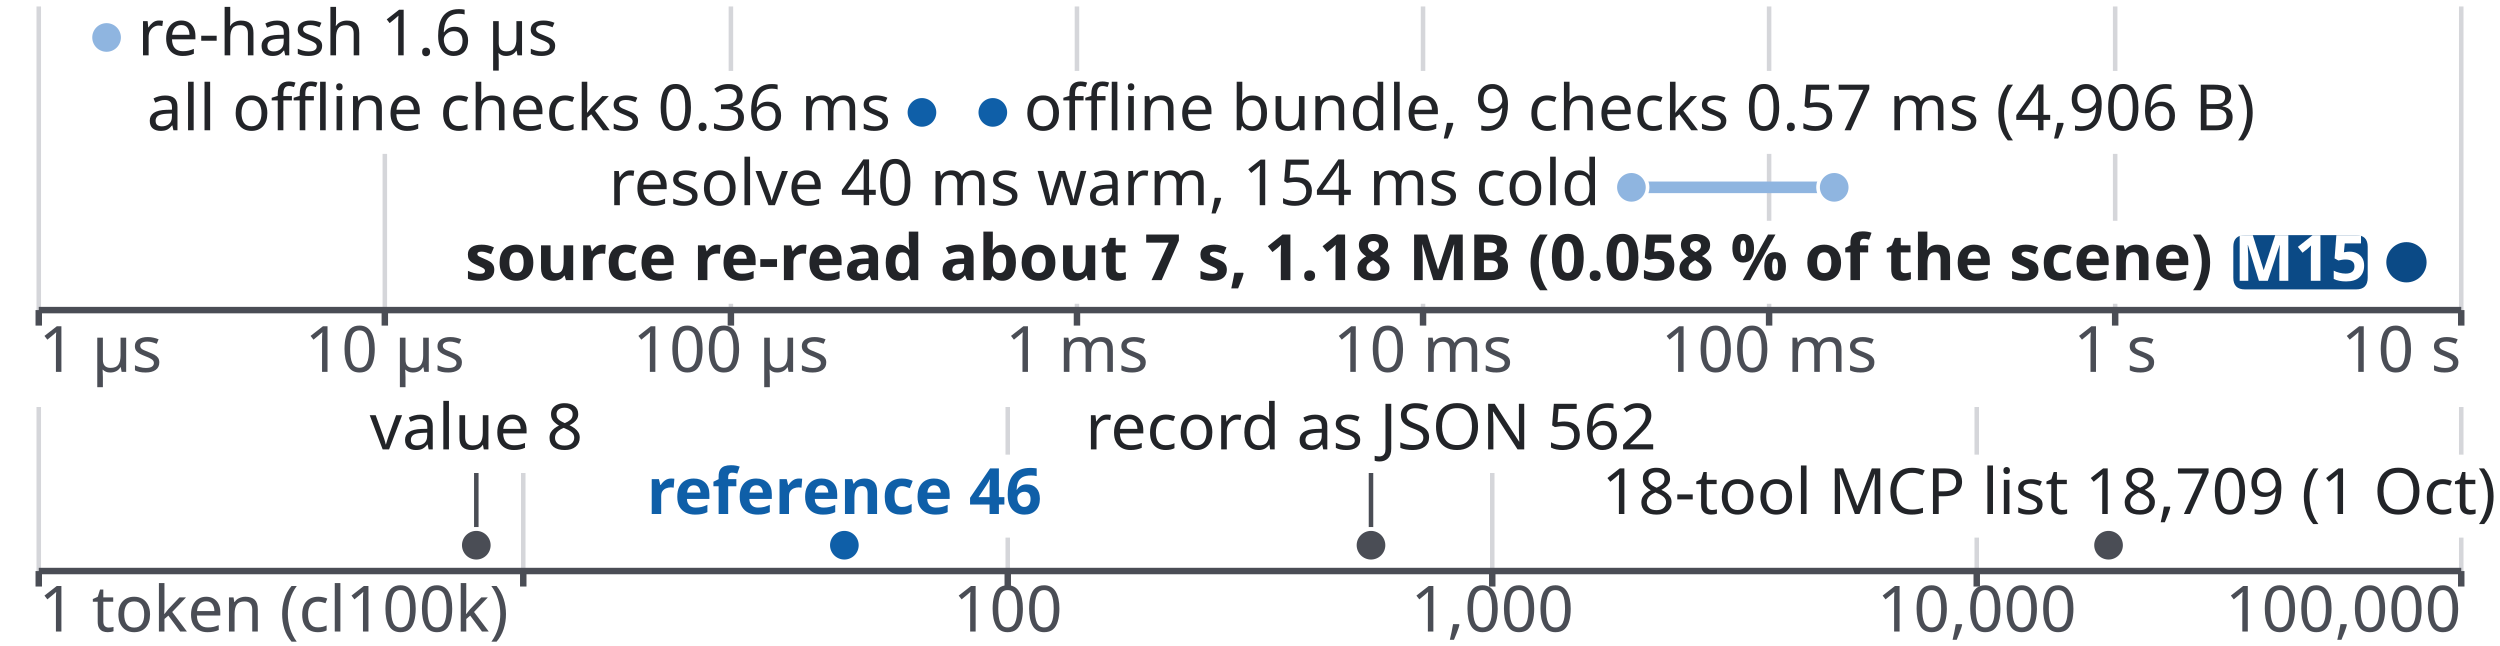
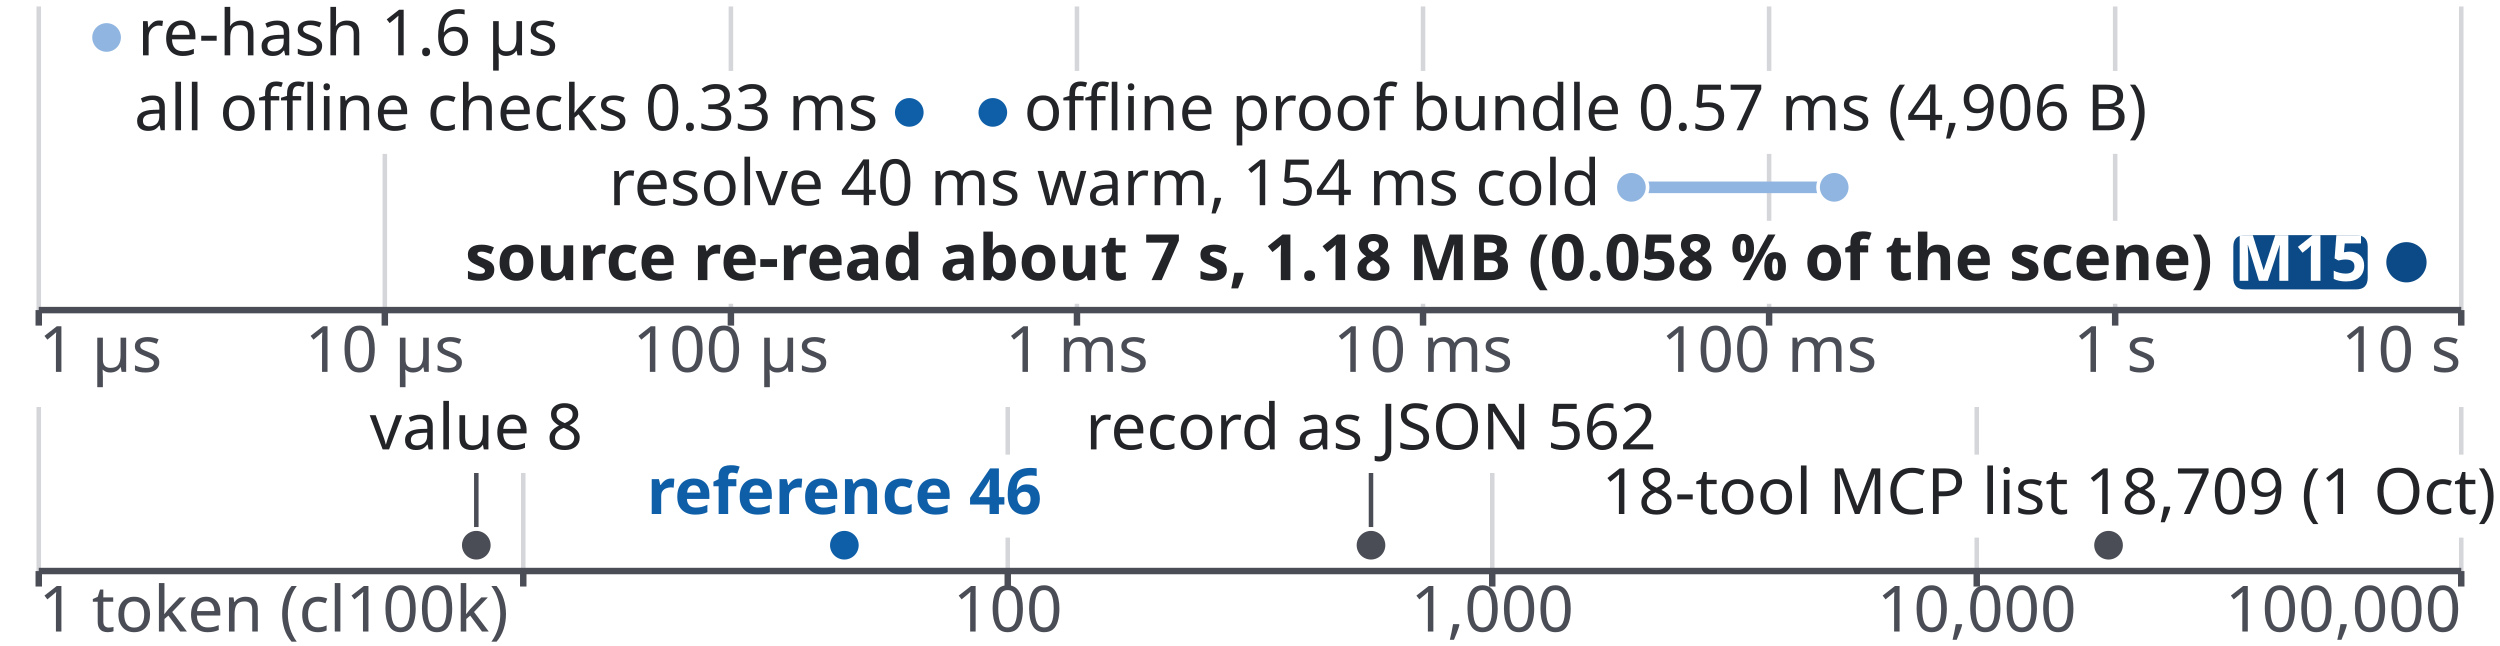
<svg xmlns="http://www.w3.org/2000/svg" width="548.504pt" height="141.732pt" viewBox="0 0 548.504 141.732" version="1.1">
  <defs>
    <style type="text/css">*{stroke-linejoin: round; stroke-linecap: butt}</style>
  </defs>
  <g id="figure_1">
    <g id="patch_1">
      <path d="M 0 141.732  L 548.504 141.732  L 548.504 0  L 0 0  z " style="fill: #ffffff" />
    </g>
    <g id="axes_1">
      <g id="line2d_1">
-         <path d="M 8.504 1.417  L 8.504 68.031  " clip-path="url(#p42d0658549)" style="fill: none; stroke: #d5d6da; stroke-width: 0.992" />
+         <path d="M 8.504 1.417  L 8.504 68.031  " clip-path="url(#pf7d845cd82)" style="fill: none; stroke: #d5d6da; stroke-width: 0.992" />
      </g>
      <g id="line2d_2">
-         <path d="M 84.432 1.417  L 84.432 68.031  " clip-path="url(#p42d0658549)" style="fill: none; stroke: #d5d6da; stroke-width: 0.992" />
+         <path d="M 84.432 1.417  L 84.432 68.031  " clip-path="url(#pf7d845cd82)" style="fill: none; stroke: #d5d6da; stroke-width: 0.992" />
      </g>
      <g id="line2d_3">
-         <path d="M 160.36 1.417  L 160.36 68.031  " clip-path="url(#p42d0658549)" style="fill: none; stroke: #d5d6da; stroke-width: 0.992" />
+         <path d="M 160.36 1.417  L 160.36 68.031  " clip-path="url(#pf7d845cd82)" style="fill: none; stroke: #d5d6da; stroke-width: 0.992" />
      </g>
      <g id="line2d_4">
-         <path d="M 236.288 1.417  L 236.288 68.031  " clip-path="url(#p42d0658549)" style="fill: none; stroke: #d5d6da; stroke-width: 0.992" />
+         <path d="M 236.288 1.417  L 236.288 68.031  " clip-path="url(#pf7d845cd82)" style="fill: none; stroke: #d5d6da; stroke-width: 0.992" />
      </g>
      <g id="line2d_5">
-         <path d="M 312.216 1.417  L 312.216 68.031  " clip-path="url(#p42d0658549)" style="fill: none; stroke: #d5d6da; stroke-width: 0.992" />
+         <path d="M 312.216 1.417  L 312.216 68.031  " clip-path="url(#pf7d845cd82)" style="fill: none; stroke: #d5d6da; stroke-width: 0.992" />
      </g>
      <g id="line2d_6">
-         <path d="M 388.144 1.417  L 388.144 68.031  " clip-path="url(#p42d0658549)" style="fill: none; stroke: #d5d6da; stroke-width: 0.992" />
+         <path d="M 388.144 1.417  L 388.144 68.031  " clip-path="url(#pf7d845cd82)" style="fill: none; stroke: #d5d6da; stroke-width: 0.992" />
      </g>
      <g id="line2d_7">
-         <path d="M 464.072 1.417  L 464.072 68.031  " clip-path="url(#p42d0658549)" style="fill: none; stroke: #d5d6da; stroke-width: 0.992" />
+         <path d="M 464.072 1.417  L 464.072 68.031  " clip-path="url(#pf7d845cd82)" style="fill: none; stroke: #d5d6da; stroke-width: 0.992" />
      </g>
      <g id="line2d_8">
-         <path d="M 540 1.417  L 540 68.031  " clip-path="url(#p42d0658549)" style="fill: none; stroke: #d5d6da; stroke-width: 0.992" />
+         <path d="M 540 1.417  L 540 68.031  " clip-path="url(#pf7d845cd82)" style="fill: none; stroke: #d5d6da; stroke-width: 0.992" />
      </g>
      <g id="line2d_9">
-         <path d="M 8.504 89.291  L 8.504 125.291  " clip-path="url(#p42d0658549)" style="fill: none; stroke: #d5d6da; stroke-width: 0.992" />
+         <path d="M 8.504 89.291  L 8.504 125.291  " clip-path="url(#pf7d845cd82)" style="fill: none; stroke: #d5d6da; stroke-width: 0.992" />
      </g>
      <g id="line2d_10">
-         <path d="M 114.803 89.291  L 114.803 125.291  " clip-path="url(#p42d0658549)" style="fill: none; stroke: #d5d6da; stroke-width: 0.992" />
+         <path d="M 114.803 89.291  L 114.803 125.291  " clip-path="url(#pf7d845cd82)" style="fill: none; stroke: #d5d6da; stroke-width: 0.992" />
      </g>
      <g id="line2d_11">
-         <path d="M 221.102 89.291  L 221.102 125.291  " clip-path="url(#p42d0658549)" style="fill: none; stroke: #d5d6da; stroke-width: 0.992" />
+         <path d="M 221.102 89.291  L 221.102 125.291  " clip-path="url(#pf7d845cd82)" style="fill: none; stroke: #d5d6da; stroke-width: 0.992" />
      </g>
      <g id="line2d_12">
-         <path d="M 327.402 89.291  L 327.402 125.291  " clip-path="url(#p42d0658549)" style="fill: none; stroke: #d5d6da; stroke-width: 0.992" />
+         <path d="M 327.402 89.291  L 327.402 125.291  " clip-path="url(#pf7d845cd82)" style="fill: none; stroke: #d5d6da; stroke-width: 0.992" />
      </g>
      <g id="line2d_13">
-         <path d="M 433.701 89.291  L 433.701 125.291  " clip-path="url(#p42d0658549)" style="fill: none; stroke: #d5d6da; stroke-width: 0.992" />
+         <path d="M 433.701 89.291  L 433.701 125.291  " clip-path="url(#pf7d845cd82)" style="fill: none; stroke: #d5d6da; stroke-width: 0.992" />
      </g>
      <g id="line2d_14">
-         <path d="M 540 89.291  L 540 125.291  " clip-path="url(#p42d0658549)" style="fill: none; stroke: #d5d6da; stroke-width: 0.992" />
+         <path d="M 540 89.291  L 540 125.291  " clip-path="url(#pf7d845cd82)" style="fill: none; stroke: #d5d6da; stroke-width: 0.992" />
      </g>
      <g id="line2d_15">
-         <path d="M 8.504 68.031  L 8.504 71.433  " clip-path="url(#p42d0658549)" style="fill: none; stroke: #4a4d55; stroke-width: 1.417" />
+         <path d="M 8.504 68.031  L 8.504 71.433  " clip-path="url(#pf7d845cd82)" style="fill: none; stroke: #4a4d55; stroke-width: 1.417" />
      </g>
      <g id="line2d_16">
-         <path d="M 84.432 68.031  L 84.432 71.433  " clip-path="url(#p42d0658549)" style="fill: none; stroke: #4a4d55; stroke-width: 1.417" />
+         <path d="M 84.432 68.031  L 84.432 71.433  " clip-path="url(#pf7d845cd82)" style="fill: none; stroke: #4a4d55; stroke-width: 1.417" />
      </g>
      <g id="line2d_17">
-         <path d="M 160.36 68.031  L 160.36 71.433  " clip-path="url(#p42d0658549)" style="fill: none; stroke: #4a4d55; stroke-width: 1.417" />
+         <path d="M 160.36 68.031  L 160.36 71.433  " clip-path="url(#pf7d845cd82)" style="fill: none; stroke: #4a4d55; stroke-width: 1.417" />
      </g>
      <g id="line2d_18">
-         <path d="M 236.288 68.031  L 236.288 71.433  " clip-path="url(#p42d0658549)" style="fill: none; stroke: #4a4d55; stroke-width: 1.417" />
+         <path d="M 236.288 68.031  L 236.288 71.433  " clip-path="url(#pf7d845cd82)" style="fill: none; stroke: #4a4d55; stroke-width: 1.417" />
      </g>
      <g id="line2d_19">
-         <path d="M 312.216 68.031  L 312.216 71.433  " clip-path="url(#p42d0658549)" style="fill: none; stroke: #4a4d55; stroke-width: 1.417" />
+         <path d="M 312.216 68.031  L 312.216 71.433  " clip-path="url(#pf7d845cd82)" style="fill: none; stroke: #4a4d55; stroke-width: 1.417" />
      </g>
      <g id="line2d_20">
-         <path d="M 388.144 68.031  L 388.144 71.433  " clip-path="url(#p42d0658549)" style="fill: none; stroke: #4a4d55; stroke-width: 1.417" />
+         <path d="M 388.144 68.031  L 388.144 71.433  " clip-path="url(#pf7d845cd82)" style="fill: none; stroke: #4a4d55; stroke-width: 1.417" />
      </g>
      <g id="line2d_21">
-         <path d="M 464.072 68.031  L 464.072 71.433  " clip-path="url(#p42d0658549)" style="fill: none; stroke: #4a4d55; stroke-width: 1.417" />
+         <path d="M 464.072 68.031  L 464.072 71.433  " clip-path="url(#pf7d845cd82)" style="fill: none; stroke: #4a4d55; stroke-width: 1.417" />
      </g>
      <g id="line2d_22">
-         <path d="M 540 68.031  L 540 71.433  " clip-path="url(#p42d0658549)" style="fill: none; stroke: #4a4d55; stroke-width: 1.417" />
+         <path d="M 540 68.031  L 540 71.433  " clip-path="url(#pf7d845cd82)" style="fill: none; stroke: #4a4d55; stroke-width: 1.417" />
      </g>
      <g id="line2d_23">
-         <path d="M 8.504 125.291  L 540 125.291  " clip-path="url(#p42d0658549)" style="fill: none; stroke: #4a4d55; stroke-width: 1.417" />
+         <path d="M 8.504 125.291  L 540 125.291  " clip-path="url(#pf7d845cd82)" style="fill: none; stroke: #4a4d55; stroke-width: 1.417" />
      </g>
      <g id="line2d_24">
-         <path d="M 8.504 125.291  L 8.504 128.693  " clip-path="url(#p42d0658549)" style="fill: none; stroke: #4a4d55; stroke-width: 1.417" />
+         <path d="M 8.504 125.291  L 8.504 128.693  " clip-path="url(#pf7d845cd82)" style="fill: none; stroke: #4a4d55; stroke-width: 1.417" />
      </g>
      <g id="line2d_25">
-         <path d="M 114.803 125.291  L 114.803 128.693  " clip-path="url(#p42d0658549)" style="fill: none; stroke: #4a4d55; stroke-width: 1.417" />
+         <path d="M 114.803 125.291  L 114.803 128.693  " clip-path="url(#pf7d845cd82)" style="fill: none; stroke: #4a4d55; stroke-width: 1.417" />
      </g>
      <g id="line2d_26">
-         <path d="M 221.102 125.291  L 221.102 128.693  " clip-path="url(#p42d0658549)" style="fill: none; stroke: #4a4d55; stroke-width: 1.417" />
+         <path d="M 221.102 125.291  L 221.102 128.693  " clip-path="url(#pf7d845cd82)" style="fill: none; stroke: #4a4d55; stroke-width: 1.417" />
      </g>
      <g id="line2d_27">
-         <path d="M 327.402 125.291  L 327.402 128.693  " clip-path="url(#p42d0658549)" style="fill: none; stroke: #4a4d55; stroke-width: 1.417" />
+         <path d="M 327.402 125.291  L 327.402 128.693  " clip-path="url(#pf7d845cd82)" style="fill: none; stroke: #4a4d55; stroke-width: 1.417" />
      </g>
      <g id="line2d_28">
-         <path d="M 433.701 125.291  L 433.701 128.693  " clip-path="url(#p42d0658549)" style="fill: none; stroke: #4a4d55; stroke-width: 1.417" />
+         <path d="M 433.701 125.291  L 433.701 128.693  " clip-path="url(#pf7d845cd82)" style="fill: none; stroke: #4a4d55; stroke-width: 1.417" />
      </g>
      <g id="line2d_29">
-         <path d="M 540 125.291  L 540 128.693  " clip-path="url(#p42d0658549)" style="fill: none; stroke: #4a4d55; stroke-width: 1.417" />
+         <path d="M 540 125.291  L 540 128.693  " clip-path="url(#pf7d845cd82)" style="fill: none; stroke: #4a4d55; stroke-width: 1.417" />
      </g>
      <g id="line2d_30">
-         <path d="M 357.935 41.102  L 402.427 41.102  " clip-path="url(#p42d0658549)" style="fill: none; stroke: #8fb5e0; stroke-width: 2.551" />
+         <path d="M 357.935 41.102  L 402.427 41.102  " clip-path="url(#pf7d845cd82)" style="fill: none; stroke: #8fb5e0; stroke-width: 2.551" />
      </g>
      <g id="line2d_31">
-         <path d="M 104.502 101.48  L 104.502 115.654  " clip-path="url(#p42d0658549)" style="fill: none; stroke: #4a4d55; stroke-width: 0.992" />
+         <path d="M 104.502 101.48  L 104.502 115.654  " clip-path="url(#pf7d845cd82)" style="fill: none; stroke: #4a4d55; stroke-width: 0.992" />
      </g>
      <g id="line2d_32">
-         <path d="M 185.254 115.654  L 185.254 115.654  " clip-path="url(#p42d0658549)" style="fill: none; stroke: #4a4d55; stroke-width: 0.992" />
+         <path d="M 185.254 115.654  L 185.254 115.654  " clip-path="url(#pf7d845cd82)" style="fill: none; stroke: #4a4d55; stroke-width: 0.992" />
      </g>
      <g id="line2d_33">
-         <path d="M 300.799 101.48  L 300.799 115.654  " clip-path="url(#p42d0658549)" style="fill: none; stroke: #4a4d55; stroke-width: 0.992" />
+         <path d="M 300.799 101.48  L 300.799 115.654  " clip-path="url(#pf7d845cd82)" style="fill: none; stroke: #4a4d55; stroke-width: 0.992" />
      </g>
      <g id="line2d_34">
-         <path d="M 462.62 115.654  L 462.62 115.654  " clip-path="url(#p42d0658549)" style="fill: none; stroke: #4a4d55; stroke-width: 0.992" />
+         <path d="M 462.62 115.654  L 462.62 115.654  " clip-path="url(#pf7d845cd82)" style="fill: none; stroke: #4a4d55; stroke-width: 0.992" />
      </g>
      <g id="patch_2">
-         <path d="M 23.385 4.677  C 24.324 4.677 25.226 5.051 25.89 5.715  C 26.554 6.379 26.928 7.281 26.928 8.22  C 26.928 9.16 26.554 10.062 25.89 10.726  C 25.226 11.39 24.324 11.764 23.385 11.764  C 22.445 11.764 21.543 11.39 20.879 10.726  C 20.215 10.062 19.841 9.16 19.841 8.22  C 19.841 7.281 20.215 6.379 20.879 5.715  C 21.543 5.051 22.445 4.677 23.385 4.677  z " clip-path="url(#p42d0658549)" style="fill: #8fb5e0; stroke: #ffffff; stroke-width: 0.8; stroke-linejoin: miter" />
+         <path d="M 23.385 4.677  C 24.324 4.677 25.226 5.051 25.89 5.715  C 26.554 6.379 26.928 7.281 26.928 8.22  C 26.928 9.16 26.554 10.062 25.89 10.726  C 25.226 11.39 24.324 11.764 23.385 11.764  C 22.445 11.764 21.543 11.39 20.879 10.726  C 20.215 10.062 19.841 9.16 19.841 8.22  C 19.841 7.281 20.215 6.379 20.879 5.715  C 21.543 5.051 22.445 4.677 23.385 4.677  z " clip-path="url(#pf7d845cd82)" style="fill: #8fb5e0; stroke: #ffffff; stroke-width: 0.8; stroke-linejoin: miter" />
      </g>
      <g id="patch_3">
-         <path d="M 202.277 21.118  C 203.216 21.118 204.118 21.491 204.782 22.156  C 205.447 22.82 205.82 23.722 205.82 24.661  C 205.82 25.601 205.447 26.502 204.782 27.167  C 204.118 27.831 203.216 28.205 202.277 28.205  C 201.337 28.205 200.436 27.831 199.771 27.167  C 199.107 26.502 198.733 25.601 198.733 24.661  C 198.733 23.722 199.107 22.82 199.771 22.156  C 200.436 21.491 201.337 21.118 202.277 21.118  z " clip-path="url(#p42d0658549)" style="fill: #0f5fa8; stroke: #ffffff; stroke-width: 0.8; stroke-linejoin: miter" />
+         <path d="M 199.499 21.118  C 200.439 21.118 201.34 21.491 202.005 22.156  C 202.669 22.82 203.042 23.722 203.042 24.661  C 203.042 25.601 202.669 26.502 202.005 27.167  C 201.34 27.831 200.439 28.205 199.499 28.205  C 198.559 28.205 197.658 27.831 196.994 27.167  C 196.329 26.502 195.956 25.601 195.956 24.661  C 195.956 23.722 196.329 22.82 196.994 22.156  C 197.658 21.491 198.559 21.118 199.499 21.118  z " clip-path="url(#pf7d845cd82)" style="fill: #0f5fa8; stroke: #ffffff; stroke-width: 0.8; stroke-linejoin: miter" />
      </g>
      <g id="patch_4">
-         <path d="M 217.827 21.118  C 218.767 21.118 219.668 21.491 220.333 22.156  C 220.997 22.82 221.37 23.722 221.37 24.661  C 221.37 25.601 220.997 26.502 220.333 27.167  C 219.668 27.831 218.767 28.205 217.827 28.205  C 216.887 28.205 215.986 27.831 215.322 27.167  C 214.657 26.502 214.284 25.601 214.284 24.661  C 214.284 23.722 214.657 22.82 215.322 22.156  C 215.986 21.491 216.887 21.118 217.827 21.118  z " clip-path="url(#p42d0658549)" style="fill: #0f5fa8; stroke: #ffffff; stroke-width: 0.8; stroke-linejoin: miter" />
+         <path d="M 217.827 21.118  C 218.767 21.118 219.668 21.491 220.333 22.156  C 220.997 22.82 221.37 23.722 221.37 24.661  C 221.37 25.601 220.997 26.502 220.333 27.167  C 219.668 27.831 218.767 28.205 217.827 28.205  C 216.887 28.205 215.986 27.831 215.322 27.167  C 214.657 26.502 214.284 25.601 214.284 24.661  C 214.284 23.722 214.657 22.82 215.322 22.156  C 215.986 21.491 216.887 21.118 217.827 21.118  z " clip-path="url(#pf7d845cd82)" style="fill: #0f5fa8; stroke: #ffffff; stroke-width: 0.8; stroke-linejoin: miter" />
      </g>
      <g id="patch_5">
-         <path d="M 357.935 37.559  C 358.875 37.559 359.776 37.932 360.44 38.597  C 361.105 39.261 361.478 40.163 361.478 41.102  C 361.478 42.042 361.105 42.943 360.44 43.608  C 359.776 44.272 358.875 44.646 357.935 44.646  C 356.995 44.646 356.094 44.272 355.429 43.608  C 354.765 42.943 354.392 42.042 354.392 41.102  C 354.392 40.163 354.765 39.261 355.429 38.597  C 356.094 37.932 356.995 37.559 357.935 37.559  z " clip-path="url(#p42d0658549)" style="fill: #8fb5e0; stroke: #ffffff; stroke-width: 0.8; stroke-linejoin: miter" />
+         <path d="M 357.935 37.559  C 358.875 37.559 359.776 37.932 360.44 38.597  C 361.105 39.261 361.478 40.163 361.478 41.102  C 361.478 42.042 361.105 42.943 360.44 43.608  C 359.776 44.272 358.875 44.646 357.935 44.646  C 356.995 44.646 356.094 44.272 355.429 43.608  C 354.765 42.943 354.392 42.042 354.392 41.102  C 354.392 40.163 354.765 39.261 355.429 38.597  C 356.094 37.932 356.995 37.559 357.935 37.559  z " clip-path="url(#pf7d845cd82)" style="fill: #8fb5e0; stroke: #ffffff; stroke-width: 0.8; stroke-linejoin: miter" />
      </g>
      <g id="patch_6">
-         <path d="M 402.427 37.559  C 403.367 37.559 404.268 37.932 404.932 38.597  C 405.597 39.261 405.97 40.163 405.97 41.102  C 405.97 42.042 405.597 42.943 404.932 43.608  C 404.268 44.272 403.367 44.646 402.427 44.646  C 401.487 44.646 400.586 44.272 399.921 43.608  C 399.257 42.943 398.884 42.042 398.884 41.102  C 398.884 40.163 399.257 39.261 399.921 38.597  C 400.586 37.932 401.487 37.559 402.427 37.559  z " clip-path="url(#p42d0658549)" style="fill: #8fb5e0; stroke: #ffffff; stroke-width: 0.8; stroke-linejoin: miter" />
+         <path d="M 402.427 37.559  C 403.367 37.559 404.268 37.932 404.932 38.597  C 405.597 39.261 405.97 40.163 405.97 41.102  C 405.97 42.042 405.597 42.943 404.932 43.608  C 404.268 44.272 403.367 44.646 402.427 44.646  C 401.487 44.646 400.586 44.272 399.921 43.608  C 399.257 42.943 398.884 42.042 398.884 41.102  C 398.884 40.163 399.257 39.261 399.921 38.597  C 400.586 37.932 401.487 37.559 402.427 37.559  z " clip-path="url(#pf7d845cd82)" style="fill: #8fb5e0; stroke: #ffffff; stroke-width: 0.8; stroke-linejoin: miter" />
      </g>
      <g id="patch_7">
-         <path d="M 527.978 52.724  C 529.256 52.724 530.482 53.232 531.386 54.136  C 532.29 55.04 532.797 56.265 532.797 57.543  C 532.797 58.821 532.29 60.047 531.386 60.951  C 530.482 61.854 529.256 62.362 527.978 62.362  C 526.701 62.362 525.475 61.854 524.571 60.951  C 523.667 60.047 523.16 58.821 523.16 57.543  C 523.16 56.265 523.667 55.04 524.571 54.136  C 525.475 53.232 526.701 52.724 527.978 52.724  z " clip-path="url(#p42d0658549)" style="fill: #0b4a86; stroke: #ffffff; stroke-width: 0.8; stroke-linejoin: miter" />
+         <path d="M 527.978 52.724  C 529.256 52.724 530.482 53.232 531.386 54.136  C 532.29 55.04 532.797 56.265 532.797 57.543  C 532.797 58.821 532.29 60.047 531.386 60.951  C 530.482 61.854 529.256 62.362 527.978 62.362  C 526.701 62.362 525.475 61.854 524.571 60.951  C 523.667 60.047 523.16 58.821 523.16 57.543  C 523.16 56.265 523.667 55.04 524.571 54.136  C 525.475 53.232 526.701 52.724 527.978 52.724  z " clip-path="url(#pf7d845cd82)" style="fill: #0b4a86; stroke: #ffffff; stroke-width: 0.8; stroke-linejoin: miter" />
      </g>
      <g id="patch_8">
-         <path d="M 492.545 51.591  L 516.923 51.591  Q 519.475 51.591 519.475 54.142  L 519.475 60.945  Q 519.475 63.496 516.923 63.496  L 492.545 63.496  Q 489.994 63.496 489.994 60.945  L 489.994 54.142  Q 489.994 51.591 492.545 51.591  z " clip-path="url(#p42d0658549)" style="fill: #0b4a86" />
+         <path d="M 492.545 51.591  L 516.923 51.591  Q 519.475 51.591 519.475 54.142  L 519.475 60.945  Q 519.475 63.496 516.923 63.496  L 492.545 63.496  Q 489.994 63.496 489.994 60.945  L 489.994 54.142  Q 489.994 51.591 492.545 51.591  z " clip-path="url(#pf7d845cd82)" style="fill: #0b4a86" />
      </g>
      <g id="text_1">
        <g id="patch_9">
          <path d="M 28.088 17.32  L 123.023 17.32  L 123.023 -0.88  L 28.088 -0.88  z " style="fill: #ffffff" />
        </g>
        <text style="font-size: 14px; font-family: 'IBM Plex Sans'; text-anchor: start; fill: #222428" x="30.188" y="12.14" transform="rotate(-0 30.18766 12.14047)">re-hash 1.6 µs</text>
      </g>
      <g id="text_2">
        <g id="patch_10">
-           <path d="M 33.533 33.761  L 197.574 33.761  L 197.574 15.561  L 33.533 15.561  z " style="fill: #ffffff" />
-         </g>
-         <text style="font-size: 14px; font-family: 'IBM Plex Sans'; text-anchor: end; fill: #222428" x="195.474" y="28.581" transform="rotate(-0 195.4736 28.58142)">all offline checks 0.36 ms</text>
+           <path d="M 30.755 33.761  L 194.796 33.761  L 194.796 15.561  L 30.755 15.561  z " style="fill: #ffffff" />
+         </g>
+         <text style="font-size: 14px; font-family: 'IBM Plex Sans'; text-anchor: end; fill: #222428" x="192.696" y="28.581" transform="rotate(-0 192.6959 28.58142)">all offline checks 0.33 ms</text>
      </g>
      <g id="text_3">
        <g id="patch_11">
-           <path d="M 222.53 33.761  L 492.953 33.761  L 492.953 15.561  L 222.53 15.561  z " style="fill: #ffffff" />
-         </g>
-         <text style="font-size: 14px; font-family: 'IBM Plex Sans'; text-anchor: start; fill: #222428" x="224.63" y="28.581" transform="rotate(-0 224.6303 28.58142)">offline bundle, 9 checks 0.57 ms (4,906 B)</text>
+           <path d="M 222.53 33.761  L 467.266 33.761  L 467.266 15.561  L 222.53 15.561  z " style="fill: #ffffff" />
+         </g>
+         <text style="font-size: 14px; font-family: 'IBM Plex Sans'; text-anchor: start; fill: #222428" x="224.63" y="28.581" transform="rotate(-0 224.6303 28.58142)">offline proof bundle 0.57 ms (4,906 B)</text>
      </g>
      <g id="text_4">
        <g id="patch_12">
          <path d="M 137.59 50.202  L 353.232 50.202  L 353.232 32.002  L 137.59 32.002  z " style="fill: #ffffff" />
        </g>
        <text style="font-size: 14px; font-family: 'IBM Plex Sans'; text-anchor: end; fill: #222428" x="351.132" y="45.022" transform="rotate(-0 351.1318 45.02236)">resolve 40 ms warm, 154 ms cold</text>
      </g>
      <g id="text_5">
        <text style="font-weight: 600; font-size: 14px; font-family: 'IBM Plex Sans'; text-anchor: middle; fill: #ffffff" x="504.734" y="61.605" transform="rotate(-0 504.7344 61.60504)">M15</text>
      </g>
      <g id="text_6">
        <g id="patch_13">
          <path d="M 115.395 66.643  L 487.559 66.643  L 487.559 48.443  L 115.395 48.443  z " style="fill: #ffffff" />
        </g>
        <text style="font-weight: 600; font-size: 14px; font-family: 'IBM Plex Sans'; text-anchor: end; fill: #222428" x="485.459" y="61.463" transform="rotate(-0 485.4588 61.46331)">source re-read about 7 s, 1.18 MB (0.058 % of the scene)</text>
      </g>
      <g id="text_7">
        <text style="font-size: 14px; font-family: 'IBM Plex Sans'; text-anchor: start; fill: #4a4d55" x="8.504" y="81.589" transform="rotate(-0 8.503937 81.58929)">1 µs</text>
      </g>
      <g id="text_8">
        <text style="font-size: 14px; font-family: 'IBM Plex Sans'; text-anchor: middle; fill: #4a4d55" x="84.432" y="81.589" transform="rotate(-0 84.43195 81.58929)">10 µs</text>
      </g>
      <g id="text_9">
        <text style="font-size: 14px; font-family: 'IBM Plex Sans'; text-anchor: middle; fill: #4a4d55" x="160.36" y="81.589" transform="rotate(-0 160.36 81.58929)">100 µs</text>
      </g>
      <g id="text_10">
        <text style="font-size: 14px; font-family: 'IBM Plex Sans'; text-anchor: middle; fill: #4a4d55" x="236.288" y="81.589" transform="rotate(-0 236.288 81.58929)">1 ms</text>
      </g>
      <g id="text_11">
        <text style="font-size: 14px; font-family: 'IBM Plex Sans'; text-anchor: middle; fill: #4a4d55" x="312.216" y="81.589" transform="rotate(-0 312.216 81.58929)">10 ms</text>
      </g>
      <g id="text_12">
        <text style="font-size: 14px; font-family: 'IBM Plex Sans'; text-anchor: middle; fill: #4a4d55" x="388.144" y="81.589" transform="rotate(-0 388.144 81.58929)">100 ms</text>
      </g>
      <g id="text_13">
        <text style="font-size: 14px; font-family: 'IBM Plex Sans'; text-anchor: middle; fill: #4a4d55" x="464.072" y="81.589" transform="rotate(-0 464.072 81.58929)">1 s</text>
      </g>
      <g id="text_14">
        <text style="font-size: 14px; font-family: 'IBM Plex Sans'; text-anchor: end; fill: #4a4d55" x="540" y="81.589" transform="rotate(-0 540 81.58929)">10 s</text>
      </g>
      <g id="text_15">
        <g id="patch_14">
          <path d="M 79.707 103.777  L 129.296 103.777  L 129.296 85.577  L 79.707 85.577  z " style="fill: #ffffff" />
        </g>
        <text style="font-size: 14px; font-family: 'IBM Plex Sans'; text-anchor: middle; fill: #222428" x="104.502" y="98.597" transform="rotate(-0 104.5017 98.59717)">value 8</text>
      </g>
      <g id="text_16">
        <g id="patch_15">
          <path d="M 141.954 117.95  L 228.553 117.95  L 228.553 99.75  L 141.954 99.75  z " style="fill: #ffffff" />
        </g>
        <text style="font-weight: 600; font-size: 14px; font-family: 'IBM Plex Sans'; text-anchor: middle; fill: #0f5fa8" x="185.254" y="112.77" transform="rotate(-0 185.2538 112.7704)">reference 46</text>
      </g>
      <g id="text_17">
        <g id="patch_16">
          <path d="M 236.09 103.777  L 365.507 103.777  L 365.507 85.577  L 236.09 85.577  z " style="fill: #ffffff" />
        </g>
        <text style="font-size: 14px; font-family: 'IBM Plex Sans'; text-anchor: middle; fill: #222428" x="300.799" y="98.597" transform="rotate(-0 300.7987 98.59717)">record as JSON 562</text>
      </g>
      <g id="text_18">
        <g id="patch_17">
          <path d="M 349.365 117.95  L 549.754 117.95  L 549.754 99.75  L 349.365 99.75  z " style="fill: #ffffff" />
        </g>
        <text style="font-size: 14px; font-family: 'IBM Plex Sans'; text-anchor: end; fill: #222428" x="547.654" y="112.77" transform="rotate(-0 547.6535 112.7704)">18-tool MCP list 18,709 (1 Oct)</text>
      </g>
      <g id="text_19">
        <text style="font-size: 14px; font-family: 'IBM Plex Sans'; text-anchor: start; fill: #4a4d55" x="8.504" y="138.566" transform="rotate(-0 8.503937 138.5657)">1 token (cl100k)</text>
      </g>
      <g id="text_20">
        <text style="font-size: 14px; font-family: 'IBM Plex Sans'; text-anchor: middle; fill: #4a4d55" x="221.102" y="138.566" transform="rotate(-0 221.1024 138.5657)">100</text>
      </g>
      <g id="text_21">
        <text style="font-size: 14px; font-family: 'IBM Plex Sans'; text-anchor: middle; fill: #4a4d55" x="327.402" y="138.566" transform="rotate(-0 327.4016 138.5657)">1,000</text>
      </g>
      <g id="text_22">
        <text style="font-size: 14px; font-family: 'IBM Plex Sans'; text-anchor: middle; fill: #4a4d55" x="433.701" y="138.566" transform="rotate(-0 433.7008 138.5657)">10,000</text>
      </g>
      <g id="text_23">
        <text style="font-size: 14px; font-family: 'IBM Plex Sans'; text-anchor: end; fill: #4a4d55" x="540" y="138.566" transform="rotate(-0 540 138.5657)">100,000</text>
      </g>
      <g id="line2d_35">
-         <path d="M 8.504 68.031  L 540 68.031  " clip-path="url(#p42d0658549)" style="fill: none; stroke: #4a4d55; stroke-width: 1.417" />
+         <path d="M 8.504 68.031  L 540 68.031  " clip-path="url(#pf7d845cd82)" style="fill: none; stroke: #4a4d55; stroke-width: 1.417" />
      </g>
      <g id="patch_18">
-         <path d="M 104.502 116.079  C 105.441 116.079 106.343 116.452 107.007 117.117  C 107.672 117.781 108.045 118.682 108.045 119.622  C 108.045 120.562 107.672 121.463 107.007 122.128  C 106.343 122.792 105.441 123.165 104.502 123.165  C 103.562 123.165 102.661 122.792 101.996 122.128  C 101.332 121.463 100.958 120.562 100.958 119.622  C 100.958 118.682 101.332 117.781 101.996 117.117  C 102.661 116.452 103.562 116.079 104.502 116.079  z " clip-path="url(#p42d0658549)" style="fill: #4a4d55; stroke: #ffffff; stroke-width: 0.8; stroke-linejoin: miter" />
+         <path d="M 104.502 116.079  C 105.441 116.079 106.343 116.452 107.007 117.117  C 107.672 117.781 108.045 118.682 108.045 119.622  C 108.045 120.562 107.672 121.463 107.007 122.128  C 106.343 122.792 105.441 123.165 104.502 123.165  C 103.562 123.165 102.661 122.792 101.996 122.128  C 101.332 121.463 100.958 120.562 100.958 119.622  C 100.958 118.682 101.332 117.781 101.996 117.117  C 102.661 116.452 103.562 116.079 104.502 116.079  z " clip-path="url(#pf7d845cd82)" style="fill: #4a4d55; stroke: #ffffff; stroke-width: 0.8; stroke-linejoin: miter" />
      </g>
      <g id="patch_19">
-         <path d="M 185.254 116.079  C 186.193 116.079 187.095 116.452 187.759 117.117  C 188.424 117.781 188.797 118.682 188.797 119.622  C 188.797 120.562 188.424 121.463 187.759 122.128  C 187.095 122.792 186.193 123.165 185.254 123.165  C 184.314 123.165 183.413 122.792 182.748 122.128  C 182.084 121.463 181.71 120.562 181.71 119.622  C 181.71 118.682 182.084 117.781 182.748 117.117  C 183.413 116.452 184.314 116.079 185.254 116.079  z " clip-path="url(#p42d0658549)" style="fill: #0f5fa8; stroke: #ffffff; stroke-width: 0.8; stroke-linejoin: miter" />
+         <path d="M 185.254 116.079  C 186.193 116.079 187.095 116.452 187.759 117.117  C 188.424 117.781 188.797 118.682 188.797 119.622  C 188.797 120.562 188.424 121.463 187.759 122.128  C 187.095 122.792 186.193 123.165 185.254 123.165  C 184.314 123.165 183.413 122.792 182.748 122.128  C 182.084 121.463 181.71 120.562 181.71 119.622  C 181.71 118.682 182.084 117.781 182.748 117.117  C 183.413 116.452 184.314 116.079 185.254 116.079  z " clip-path="url(#pf7d845cd82)" style="fill: #0f5fa8; stroke: #ffffff; stroke-width: 0.8; stroke-linejoin: miter" />
      </g>
      <g id="patch_20">
-         <path d="M 300.799 116.079  C 301.738 116.079 302.64 116.452 303.304 117.117  C 303.969 117.781 304.342 118.682 304.342 119.622  C 304.342 120.562 303.969 121.463 303.304 122.128  C 302.64 122.792 301.738 123.165 300.799 123.165  C 299.859 123.165 298.958 122.792 298.293 122.128  C 297.629 121.463 297.255 120.562 297.255 119.622  C 297.255 118.682 297.629 117.781 298.293 117.117  C 298.958 116.452 299.859 116.079 300.799 116.079  z " clip-path="url(#p42d0658549)" style="fill: #4a4d55; stroke: #ffffff; stroke-width: 0.8; stroke-linejoin: miter" />
+         <path d="M 300.799 116.079  C 301.738 116.079 302.64 116.452 303.304 117.117  C 303.969 117.781 304.342 118.682 304.342 119.622  C 304.342 120.562 303.969 121.463 303.304 122.128  C 302.64 122.792 301.738 123.165 300.799 123.165  C 299.859 123.165 298.958 122.792 298.293 122.128  C 297.629 121.463 297.255 120.562 297.255 119.622  C 297.255 118.682 297.629 117.781 298.293 117.117  C 298.958 116.452 299.859 116.079 300.799 116.079  z " clip-path="url(#pf7d845cd82)" style="fill: #4a4d55; stroke: #ffffff; stroke-width: 0.8; stroke-linejoin: miter" />
      </g>
      <g id="patch_21">
-         <path d="M 462.62 116.079  C 463.559 116.079 464.461 116.452 465.125 117.117  C 465.79 117.781 466.163 118.682 466.163 119.622  C 466.163 120.562 465.79 121.463 465.125 122.128  C 464.461 122.792 463.559 123.165 462.62 123.165  C 461.68 123.165 460.779 122.792 460.114 122.128  C 459.45 121.463 459.076 120.562 459.076 119.622  C 459.076 118.682 459.45 117.781 460.114 117.117  C 460.779 116.452 461.68 116.079 462.62 116.079  z " clip-path="url(#p42d0658549)" style="fill: #4a4d55; stroke: #ffffff; stroke-width: 0.8; stroke-linejoin: miter" />
+         <path d="M 462.62 116.079  C 463.559 116.079 464.461 116.452 465.125 117.117  C 465.79 117.781 466.163 118.682 466.163 119.622  C 466.163 120.562 465.79 121.463 465.125 122.128  C 464.461 122.792 463.559 123.165 462.62 123.165  C 461.68 123.165 460.779 122.792 460.114 122.128  C 459.45 121.463 459.076 120.562 459.076 119.622  C 459.076 118.682 459.45 117.781 460.114 117.117  C 460.779 116.452 461.68 116.079 462.62 116.079  z " clip-path="url(#pf7d845cd82)" style="fill: #4a4d55; stroke: #ffffff; stroke-width: 0.8; stroke-linejoin: miter" />
      </g>
    </g>
  </g>
  <defs>
-     <clipPath id="p42d0658549">
+     <clipPath id="pf7d845cd82">
      <rect x="0" y="0" width="548.504" height="141.732" />
    </clipPath>
  </defs>
</svg>
